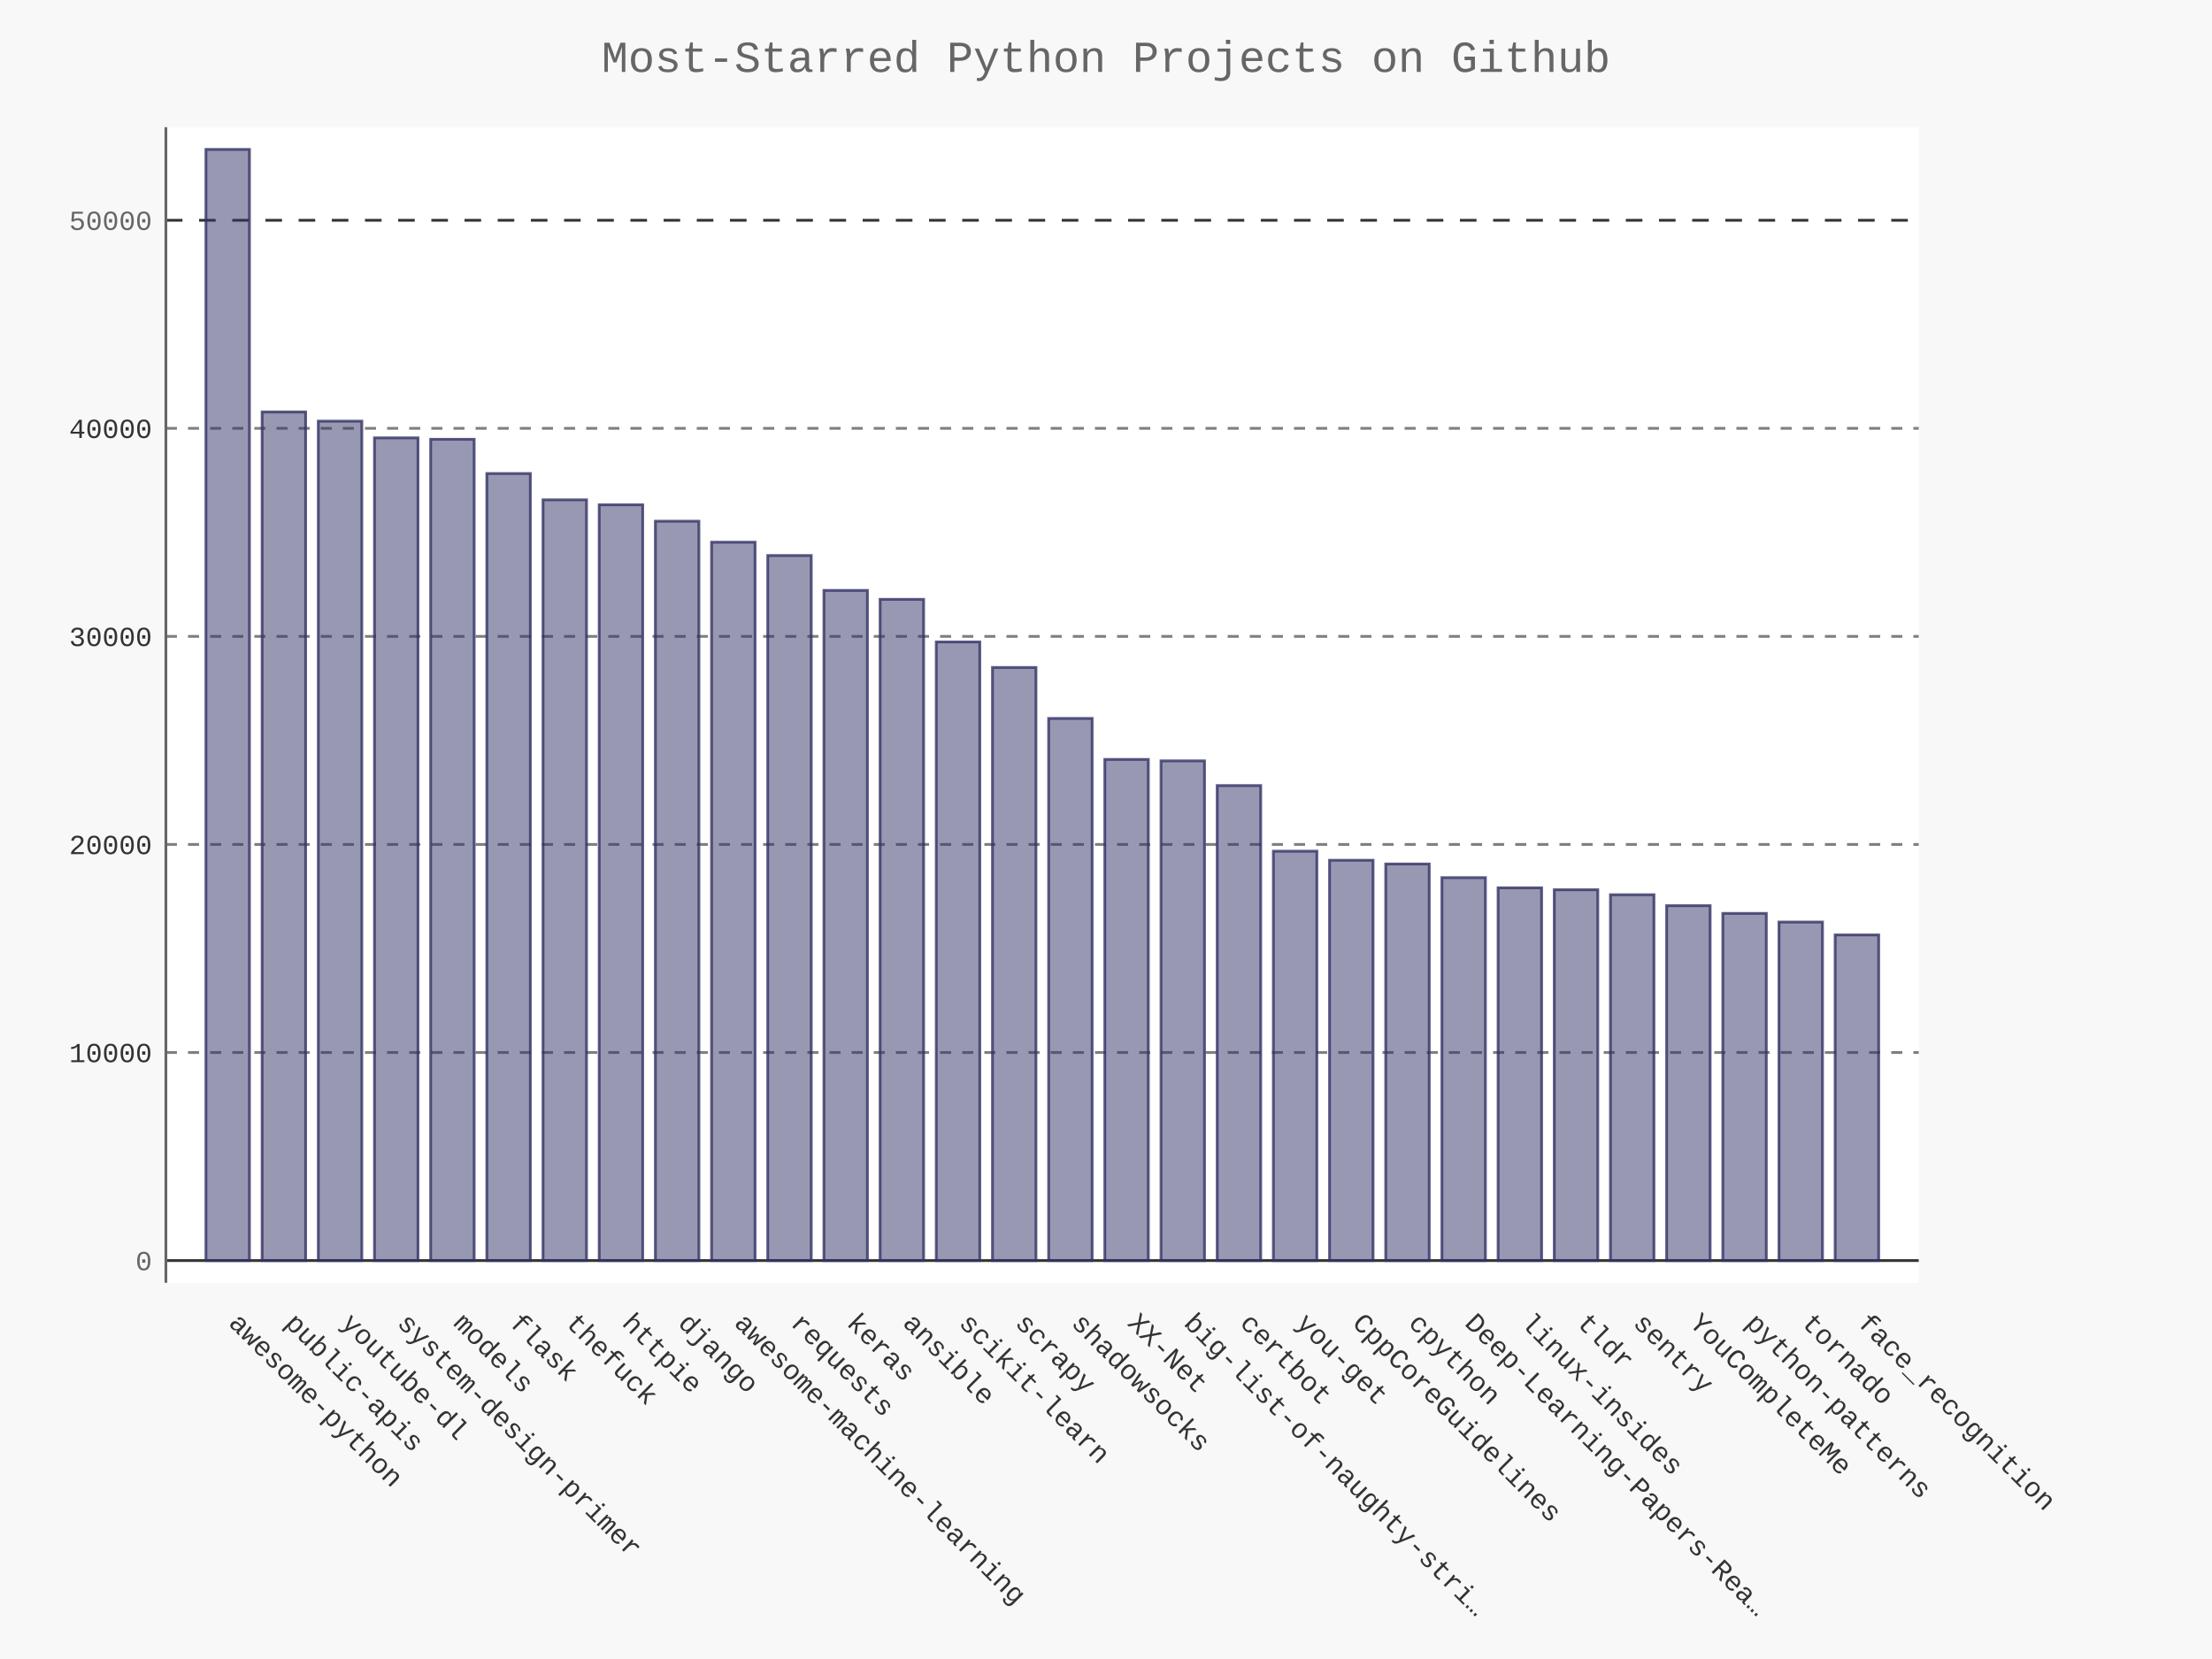
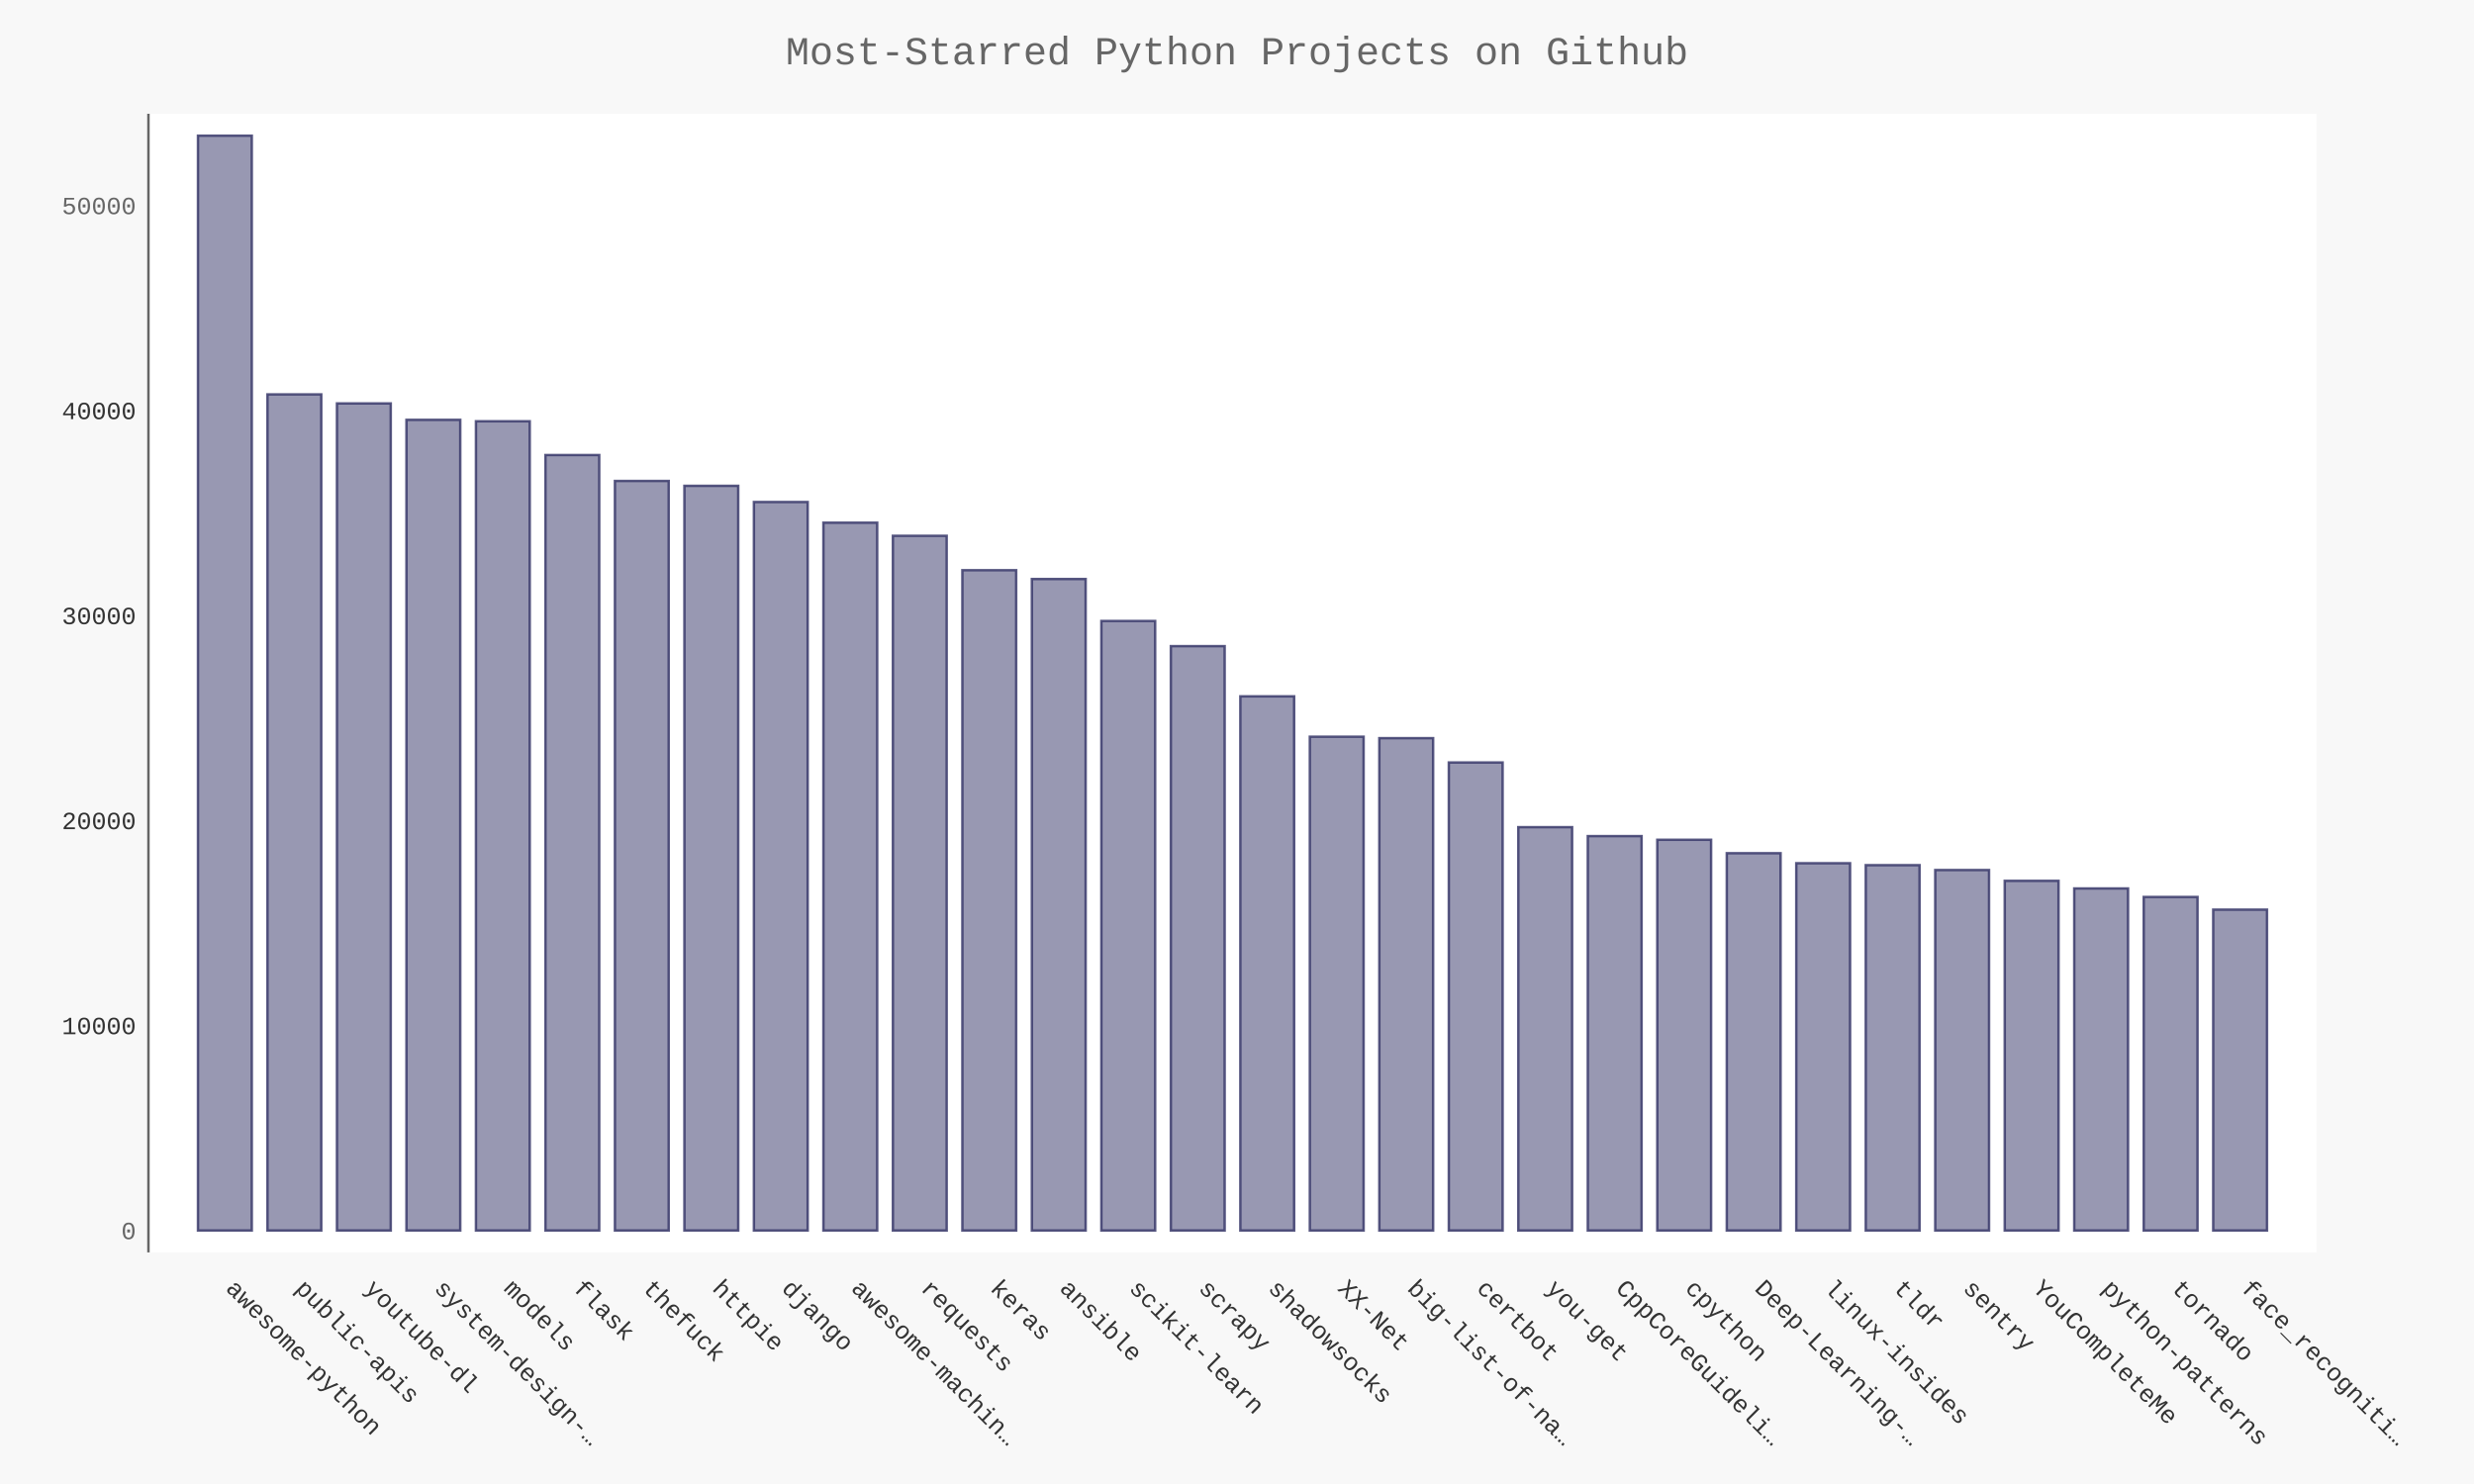
- <svg xmlns="http://www.w3.org/2000/svg" class="pygal-chart" id="chart-bcabcfb3-c71c-4b1a-8d0d-95b66c802527" viewBox="0 0 800 600">
+ <svg xmlns="http://www.w3.org/2000/svg" class="pygal-chart" id="chart-467bbdb7-f4a7-4108-a1c6-50a2f0598bb8" viewBox="0 0 1000 600">
  <defs>
-     <style type="text/css">#chart-bcabcfb3-c71c-4b1a-8d0d-95b66c802527{-webkit-user-select:none;-webkit-font-smoothing:antialiased;font-family:Consolas,"Liberation Mono",Menlo,Courier,monospace}#chart-bcabcfb3-c71c-4b1a-8d0d-95b66c802527 .title{font-family:Consolas,"Liberation Mono",Menlo,Courier,monospace;font-size:16px}#chart-bcabcfb3-c71c-4b1a-8d0d-95b66c802527 .legends .legend text{font-family:Consolas,"Liberation Mono",Menlo,Courier,monospace;font-size:14px}#chart-bcabcfb3-c71c-4b1a-8d0d-95b66c802527 .axis text{font-family:Consolas,"Liberation Mono",Menlo,Courier,monospace;font-size:10px}#chart-bcabcfb3-c71c-4b1a-8d0d-95b66c802527 .axis text.major{font-family:Consolas,"Liberation Mono",Menlo,Courier,monospace;font-size:10px}#chart-bcabcfb3-c71c-4b1a-8d0d-95b66c802527 .text-overlay text.value{font-family:Consolas,"Liberation Mono",Menlo,Courier,monospace;font-size:16px}#chart-bcabcfb3-c71c-4b1a-8d0d-95b66c802527 .text-overlay text.label{font-family:Consolas,"Liberation Mono",Menlo,Courier,monospace;font-size:10px}#chart-bcabcfb3-c71c-4b1a-8d0d-95b66c802527 .tooltip{font-family:Consolas,"Liberation Mono",Menlo,Courier,monospace;font-size:14px}#chart-bcabcfb3-c71c-4b1a-8d0d-95b66c802527 text.no_data{font-family:Consolas,"Liberation Mono",Menlo,Courier,monospace;font-size:64px}
- #chart-bcabcfb3-c71c-4b1a-8d0d-95b66c802527{background-color:#f8f8f8}#chart-bcabcfb3-c71c-4b1a-8d0d-95b66c802527 path,#chart-bcabcfb3-c71c-4b1a-8d0d-95b66c802527 line,#chart-bcabcfb3-c71c-4b1a-8d0d-95b66c802527 rect,#chart-bcabcfb3-c71c-4b1a-8d0d-95b66c802527 circle{-webkit-transition:250ms ease-in;-moz-transition:250ms ease-in;transition:250ms ease-in}#chart-bcabcfb3-c71c-4b1a-8d0d-95b66c802527 .graph &gt; .background{fill:#f8f8f8}#chart-bcabcfb3-c71c-4b1a-8d0d-95b66c802527 .plot &gt; .background{fill:#ffffff}#chart-bcabcfb3-c71c-4b1a-8d0d-95b66c802527 .graph{fill:#333}#chart-bcabcfb3-c71c-4b1a-8d0d-95b66c802527 text.no_data{fill:#666}#chart-bcabcfb3-c71c-4b1a-8d0d-95b66c802527 .title{fill:#666}#chart-bcabcfb3-c71c-4b1a-8d0d-95b66c802527 .legends .legend text{fill:#333}#chart-bcabcfb3-c71c-4b1a-8d0d-95b66c802527 .legends .legend:hover text{fill:#666}#chart-bcabcfb3-c71c-4b1a-8d0d-95b66c802527 .axis .line{stroke:#666}#chart-bcabcfb3-c71c-4b1a-8d0d-95b66c802527 .axis .guide.line{stroke:rgba(0,0,0,0.5)}#chart-bcabcfb3-c71c-4b1a-8d0d-95b66c802527 .axis .major.line{stroke:#333}#chart-bcabcfb3-c71c-4b1a-8d0d-95b66c802527 .axis text.major{fill:#666}#chart-bcabcfb3-c71c-4b1a-8d0d-95b66c802527 .axis.y .guides:hover .guide.line,#chart-bcabcfb3-c71c-4b1a-8d0d-95b66c802527 .line-graph .axis.x .guides:hover .guide.line,#chart-bcabcfb3-c71c-4b1a-8d0d-95b66c802527 .stackedline-graph .axis.x .guides:hover .guide.line,#chart-bcabcfb3-c71c-4b1a-8d0d-95b66c802527 .xy-graph .axis.x .guides:hover .guide.line{stroke:#666}#chart-bcabcfb3-c71c-4b1a-8d0d-95b66c802527 .axis .guides:hover text{fill:#666}#chart-bcabcfb3-c71c-4b1a-8d0d-95b66c802527 .reactive{fill-opacity:.5;stroke-opacity:.8}#chart-bcabcfb3-c71c-4b1a-8d0d-95b66c802527 .ci{stroke:#333}#chart-bcabcfb3-c71c-4b1a-8d0d-95b66c802527 .reactive.active,#chart-bcabcfb3-c71c-4b1a-8d0d-95b66c802527 .active .reactive{fill-opacity:.9;stroke-opacity:.9;stroke-width:4}#chart-bcabcfb3-c71c-4b1a-8d0d-95b66c802527 .ci .reactive.active{stroke-width:1.5}#chart-bcabcfb3-c71c-4b1a-8d0d-95b66c802527 .series text{fill:#666}#chart-bcabcfb3-c71c-4b1a-8d0d-95b66c802527 .tooltip rect{fill:#ffffff;stroke:#666;-webkit-transition:opacity 250ms ease-in;-moz-transition:opacity 250ms ease-in;transition:opacity 250ms ease-in}#chart-bcabcfb3-c71c-4b1a-8d0d-95b66c802527 .tooltip .label{fill:#333}#chart-bcabcfb3-c71c-4b1a-8d0d-95b66c802527 .tooltip .label{fill:#333}#chart-bcabcfb3-c71c-4b1a-8d0d-95b66c802527 .tooltip .legend{font-size:.8em;fill:rgba(0,0,0,0.5)}#chart-bcabcfb3-c71c-4b1a-8d0d-95b66c802527 .tooltip .x_label{font-size:.6em;fill:#666}#chart-bcabcfb3-c71c-4b1a-8d0d-95b66c802527 .tooltip .xlink{font-size:.5em;text-decoration:underline}#chart-bcabcfb3-c71c-4b1a-8d0d-95b66c802527 .tooltip .value{font-size:1.5em}#chart-bcabcfb3-c71c-4b1a-8d0d-95b66c802527 .bound{font-size:.5em}#chart-bcabcfb3-c71c-4b1a-8d0d-95b66c802527 .max-value{font-size:.75em;fill:rgba(0,0,0,0.5)}#chart-bcabcfb3-c71c-4b1a-8d0d-95b66c802527 .map-element{fill:#ffffff;stroke:rgba(0,0,0,0.5) !important}#chart-bcabcfb3-c71c-4b1a-8d0d-95b66c802527 .map-element .reactive{fill-opacity:inherit;stroke-opacity:inherit}#chart-bcabcfb3-c71c-4b1a-8d0d-95b66c802527 .color-0,#chart-bcabcfb3-c71c-4b1a-8d0d-95b66c802527 .color-0 a:visited{stroke:#333366;fill:#333366}#chart-bcabcfb3-c71c-4b1a-8d0d-95b66c802527 .text-overlay .color-0 text{fill:black}
- #chart-bcabcfb3-c71c-4b1a-8d0d-95b66c802527 text.no_data{text-anchor:middle}#chart-bcabcfb3-c71c-4b1a-8d0d-95b66c802527 .guide.line{fill:none}#chart-bcabcfb3-c71c-4b1a-8d0d-95b66c802527 .centered{text-anchor:middle}#chart-bcabcfb3-c71c-4b1a-8d0d-95b66c802527 .title{text-anchor:middle}#chart-bcabcfb3-c71c-4b1a-8d0d-95b66c802527 .legends .legend text{fill-opacity:1}#chart-bcabcfb3-c71c-4b1a-8d0d-95b66c802527 .axis.x text{text-anchor:middle}#chart-bcabcfb3-c71c-4b1a-8d0d-95b66c802527 .axis.x:not(.web) text[transform]{text-anchor:start}#chart-bcabcfb3-c71c-4b1a-8d0d-95b66c802527 .axis.x:not(.web) text[transform].backwards{text-anchor:end}#chart-bcabcfb3-c71c-4b1a-8d0d-95b66c802527 .axis.y text{text-anchor:end}#chart-bcabcfb3-c71c-4b1a-8d0d-95b66c802527 .axis.y text[transform].backwards{text-anchor:start}#chart-bcabcfb3-c71c-4b1a-8d0d-95b66c802527 .axis.y2 text{text-anchor:start}#chart-bcabcfb3-c71c-4b1a-8d0d-95b66c802527 .axis.y2 text[transform].backwards{text-anchor:end}#chart-bcabcfb3-c71c-4b1a-8d0d-95b66c802527 .axis .guide.line{stroke-dasharray:4,4}#chart-bcabcfb3-c71c-4b1a-8d0d-95b66c802527 .axis .major.guide.line{stroke-dasharray:6,6}#chart-bcabcfb3-c71c-4b1a-8d0d-95b66c802527 .horizontal .axis.y .guide.line,#chart-bcabcfb3-c71c-4b1a-8d0d-95b66c802527 .horizontal .axis.y2 .guide.line,#chart-bcabcfb3-c71c-4b1a-8d0d-95b66c802527 .vertical .axis.x .guide.line{opacity:0}#chart-bcabcfb3-c71c-4b1a-8d0d-95b66c802527 .horizontal .axis.always_show .guide.line,#chart-bcabcfb3-c71c-4b1a-8d0d-95b66c802527 .vertical .axis.always_show .guide.line{opacity:1 !important}#chart-bcabcfb3-c71c-4b1a-8d0d-95b66c802527 .axis.y .guides:hover .guide.line,#chart-bcabcfb3-c71c-4b1a-8d0d-95b66c802527 .axis.y2 .guides:hover .guide.line,#chart-bcabcfb3-c71c-4b1a-8d0d-95b66c802527 .axis.x .guides:hover .guide.line{opacity:1}#chart-bcabcfb3-c71c-4b1a-8d0d-95b66c802527 .axis .guides:hover text{opacity:1}#chart-bcabcfb3-c71c-4b1a-8d0d-95b66c802527 .nofill{fill:none}#chart-bcabcfb3-c71c-4b1a-8d0d-95b66c802527 .subtle-fill{fill-opacity:.2}#chart-bcabcfb3-c71c-4b1a-8d0d-95b66c802527 .dot{stroke-width:1px;fill-opacity:1}#chart-bcabcfb3-c71c-4b1a-8d0d-95b66c802527 .dot.active{stroke-width:5px}#chart-bcabcfb3-c71c-4b1a-8d0d-95b66c802527 .dot.negative{fill:transparent}#chart-bcabcfb3-c71c-4b1a-8d0d-95b66c802527 text,#chart-bcabcfb3-c71c-4b1a-8d0d-95b66c802527 tspan{stroke:none !important}#chart-bcabcfb3-c71c-4b1a-8d0d-95b66c802527 .series text.active{opacity:1}#chart-bcabcfb3-c71c-4b1a-8d0d-95b66c802527 .tooltip rect{fill-opacity:.95;stroke-width:.5}#chart-bcabcfb3-c71c-4b1a-8d0d-95b66c802527 .tooltip text{fill-opacity:1}#chart-bcabcfb3-c71c-4b1a-8d0d-95b66c802527 .showable{visibility:hidden}#chart-bcabcfb3-c71c-4b1a-8d0d-95b66c802527 .showable.shown{visibility:visible}#chart-bcabcfb3-c71c-4b1a-8d0d-95b66c802527 .gauge-background{fill:rgba(229,229,229,1);stroke:none}#chart-bcabcfb3-c71c-4b1a-8d0d-95b66c802527 .bg-lines{stroke:#f8f8f8;stroke-width:2px}</style>
+     <style type="text/css">#chart-467bbdb7-f4a7-4108-a1c6-50a2f0598bb8{-webkit-user-select:none;-webkit-font-smoothing:antialiased;font-family:Consolas,"Liberation Mono",Menlo,Courier,monospace}#chart-467bbdb7-f4a7-4108-a1c6-50a2f0598bb8 .title{font-family:Consolas,"Liberation Mono",Menlo,Courier,monospace;font-size:16px}#chart-467bbdb7-f4a7-4108-a1c6-50a2f0598bb8 .legends .legend text{font-family:Consolas,"Liberation Mono",Menlo,Courier,monospace;font-size:14px}#chart-467bbdb7-f4a7-4108-a1c6-50a2f0598bb8 .axis text{font-family:Consolas,"Liberation Mono",Menlo,Courier,monospace;font-size:10px}#chart-467bbdb7-f4a7-4108-a1c6-50a2f0598bb8 .axis text.major{font-family:Consolas,"Liberation Mono",Menlo,Courier,monospace;font-size:10px}#chart-467bbdb7-f4a7-4108-a1c6-50a2f0598bb8 .text-overlay text.value{font-family:Consolas,"Liberation Mono",Menlo,Courier,monospace;font-size:16px}#chart-467bbdb7-f4a7-4108-a1c6-50a2f0598bb8 .text-overlay text.label{font-family:Consolas,"Liberation Mono",Menlo,Courier,monospace;font-size:10px}#chart-467bbdb7-f4a7-4108-a1c6-50a2f0598bb8 .tooltip{font-family:Consolas,"Liberation Mono",Menlo,Courier,monospace;font-size:14px}#chart-467bbdb7-f4a7-4108-a1c6-50a2f0598bb8 text.no_data{font-family:Consolas,"Liberation Mono",Menlo,Courier,monospace;font-size:64px}
+ #chart-467bbdb7-f4a7-4108-a1c6-50a2f0598bb8{background-color:#f8f8f8}#chart-467bbdb7-f4a7-4108-a1c6-50a2f0598bb8 path,#chart-467bbdb7-f4a7-4108-a1c6-50a2f0598bb8 line,#chart-467bbdb7-f4a7-4108-a1c6-50a2f0598bb8 rect,#chart-467bbdb7-f4a7-4108-a1c6-50a2f0598bb8 circle{-webkit-transition:250ms ease-in;-moz-transition:250ms ease-in;transition:250ms ease-in}#chart-467bbdb7-f4a7-4108-a1c6-50a2f0598bb8 .graph &gt; .background{fill:#f8f8f8}#chart-467bbdb7-f4a7-4108-a1c6-50a2f0598bb8 .plot &gt; .background{fill:#ffffff}#chart-467bbdb7-f4a7-4108-a1c6-50a2f0598bb8 .graph{fill:#333}#chart-467bbdb7-f4a7-4108-a1c6-50a2f0598bb8 text.no_data{fill:#666}#chart-467bbdb7-f4a7-4108-a1c6-50a2f0598bb8 .title{fill:#666}#chart-467bbdb7-f4a7-4108-a1c6-50a2f0598bb8 .legends .legend text{fill:#333}#chart-467bbdb7-f4a7-4108-a1c6-50a2f0598bb8 .legends .legend:hover text{fill:#666}#chart-467bbdb7-f4a7-4108-a1c6-50a2f0598bb8 .axis .line{stroke:#666}#chart-467bbdb7-f4a7-4108-a1c6-50a2f0598bb8 .axis .guide.line{stroke:rgba(0,0,0,0.5)}#chart-467bbdb7-f4a7-4108-a1c6-50a2f0598bb8 .axis .major.line{stroke:#333}#chart-467bbdb7-f4a7-4108-a1c6-50a2f0598bb8 .axis text.major{fill:#666}#chart-467bbdb7-f4a7-4108-a1c6-50a2f0598bb8 .axis.y .guides:hover .guide.line,#chart-467bbdb7-f4a7-4108-a1c6-50a2f0598bb8 .line-graph .axis.x .guides:hover .guide.line,#chart-467bbdb7-f4a7-4108-a1c6-50a2f0598bb8 .stackedline-graph .axis.x .guides:hover .guide.line,#chart-467bbdb7-f4a7-4108-a1c6-50a2f0598bb8 .xy-graph .axis.x .guides:hover .guide.line{stroke:#666}#chart-467bbdb7-f4a7-4108-a1c6-50a2f0598bb8 .axis .guides:hover text{fill:#666}#chart-467bbdb7-f4a7-4108-a1c6-50a2f0598bb8 .reactive{fill-opacity:.5;stroke-opacity:.8}#chart-467bbdb7-f4a7-4108-a1c6-50a2f0598bb8 .ci{stroke:#333}#chart-467bbdb7-f4a7-4108-a1c6-50a2f0598bb8 .reactive.active,#chart-467bbdb7-f4a7-4108-a1c6-50a2f0598bb8 .active .reactive{fill-opacity:.9;stroke-opacity:.9;stroke-width:4}#chart-467bbdb7-f4a7-4108-a1c6-50a2f0598bb8 .ci .reactive.active{stroke-width:1.5}#chart-467bbdb7-f4a7-4108-a1c6-50a2f0598bb8 .series text{fill:#666}#chart-467bbdb7-f4a7-4108-a1c6-50a2f0598bb8 .tooltip rect{fill:#ffffff;stroke:#666;-webkit-transition:opacity 250ms ease-in;-moz-transition:opacity 250ms ease-in;transition:opacity 250ms ease-in}#chart-467bbdb7-f4a7-4108-a1c6-50a2f0598bb8 .tooltip .label{fill:#333}#chart-467bbdb7-f4a7-4108-a1c6-50a2f0598bb8 .tooltip .label{fill:#333}#chart-467bbdb7-f4a7-4108-a1c6-50a2f0598bb8 .tooltip .legend{font-size:.8em;fill:rgba(0,0,0,0.5)}#chart-467bbdb7-f4a7-4108-a1c6-50a2f0598bb8 .tooltip .x_label{font-size:.6em;fill:#666}#chart-467bbdb7-f4a7-4108-a1c6-50a2f0598bb8 .tooltip .xlink{font-size:.5em;text-decoration:underline}#chart-467bbdb7-f4a7-4108-a1c6-50a2f0598bb8 .tooltip .value{font-size:1.5em}#chart-467bbdb7-f4a7-4108-a1c6-50a2f0598bb8 .bound{font-size:.5em}#chart-467bbdb7-f4a7-4108-a1c6-50a2f0598bb8 .max-value{font-size:.75em;fill:rgba(0,0,0,0.5)}#chart-467bbdb7-f4a7-4108-a1c6-50a2f0598bb8 .map-element{fill:#ffffff;stroke:rgba(0,0,0,0.5) !important}#chart-467bbdb7-f4a7-4108-a1c6-50a2f0598bb8 .map-element .reactive{fill-opacity:inherit;stroke-opacity:inherit}#chart-467bbdb7-f4a7-4108-a1c6-50a2f0598bb8 .color-0,#chart-467bbdb7-f4a7-4108-a1c6-50a2f0598bb8 .color-0 a:visited{stroke:#333366;fill:#333366}#chart-467bbdb7-f4a7-4108-a1c6-50a2f0598bb8 .text-overlay .color-0 text{fill:black}
+ #chart-467bbdb7-f4a7-4108-a1c6-50a2f0598bb8 text.no_data{text-anchor:middle}#chart-467bbdb7-f4a7-4108-a1c6-50a2f0598bb8 .guide.line{fill:none}#chart-467bbdb7-f4a7-4108-a1c6-50a2f0598bb8 .centered{text-anchor:middle}#chart-467bbdb7-f4a7-4108-a1c6-50a2f0598bb8 .title{text-anchor:middle}#chart-467bbdb7-f4a7-4108-a1c6-50a2f0598bb8 .legends .legend text{fill-opacity:1}#chart-467bbdb7-f4a7-4108-a1c6-50a2f0598bb8 .axis.x text{text-anchor:middle}#chart-467bbdb7-f4a7-4108-a1c6-50a2f0598bb8 .axis.x:not(.web) text[transform]{text-anchor:start}#chart-467bbdb7-f4a7-4108-a1c6-50a2f0598bb8 .axis.x:not(.web) text[transform].backwards{text-anchor:end}#chart-467bbdb7-f4a7-4108-a1c6-50a2f0598bb8 .axis.y text{text-anchor:end}#chart-467bbdb7-f4a7-4108-a1c6-50a2f0598bb8 .axis.y text[transform].backwards{text-anchor:start}#chart-467bbdb7-f4a7-4108-a1c6-50a2f0598bb8 .axis.y2 text{text-anchor:start}#chart-467bbdb7-f4a7-4108-a1c6-50a2f0598bb8 .axis.y2 text[transform].backwards{text-anchor:end}#chart-467bbdb7-f4a7-4108-a1c6-50a2f0598bb8 .axis .guide.line{stroke-dasharray:4,4}#chart-467bbdb7-f4a7-4108-a1c6-50a2f0598bb8 .axis .major.guide.line{stroke-dasharray:6,6}#chart-467bbdb7-f4a7-4108-a1c6-50a2f0598bb8 .horizontal .axis.y .guide.line,#chart-467bbdb7-f4a7-4108-a1c6-50a2f0598bb8 .horizontal .axis.y2 .guide.line,#chart-467bbdb7-f4a7-4108-a1c6-50a2f0598bb8 .vertical .axis.x .guide.line{opacity:0}#chart-467bbdb7-f4a7-4108-a1c6-50a2f0598bb8 .horizontal .axis.always_show .guide.line,#chart-467bbdb7-f4a7-4108-a1c6-50a2f0598bb8 .vertical .axis.always_show .guide.line{opacity:1 !important}#chart-467bbdb7-f4a7-4108-a1c6-50a2f0598bb8 .axis.y .guides:hover .guide.line,#chart-467bbdb7-f4a7-4108-a1c6-50a2f0598bb8 .axis.y2 .guides:hover .guide.line,#chart-467bbdb7-f4a7-4108-a1c6-50a2f0598bb8 .axis.x .guides:hover .guide.line{opacity:1}#chart-467bbdb7-f4a7-4108-a1c6-50a2f0598bb8 .axis .guides:hover text{opacity:1}#chart-467bbdb7-f4a7-4108-a1c6-50a2f0598bb8 .nofill{fill:none}#chart-467bbdb7-f4a7-4108-a1c6-50a2f0598bb8 .subtle-fill{fill-opacity:.2}#chart-467bbdb7-f4a7-4108-a1c6-50a2f0598bb8 .dot{stroke-width:1px;fill-opacity:1}#chart-467bbdb7-f4a7-4108-a1c6-50a2f0598bb8 .dot.active{stroke-width:5px}#chart-467bbdb7-f4a7-4108-a1c6-50a2f0598bb8 .dot.negative{fill:transparent}#chart-467bbdb7-f4a7-4108-a1c6-50a2f0598bb8 text,#chart-467bbdb7-f4a7-4108-a1c6-50a2f0598bb8 tspan{stroke:none !important}#chart-467bbdb7-f4a7-4108-a1c6-50a2f0598bb8 .series text.active{opacity:1}#chart-467bbdb7-f4a7-4108-a1c6-50a2f0598bb8 .tooltip rect{fill-opacity:.95;stroke-width:.5}#chart-467bbdb7-f4a7-4108-a1c6-50a2f0598bb8 .tooltip text{fill-opacity:1}#chart-467bbdb7-f4a7-4108-a1c6-50a2f0598bb8 .showable{visibility:hidden}#chart-467bbdb7-f4a7-4108-a1c6-50a2f0598bb8 .showable.shown{visibility:visible}#chart-467bbdb7-f4a7-4108-a1c6-50a2f0598bb8 .gauge-background{fill:rgba(229,229,229,1);stroke:none}#chart-467bbdb7-f4a7-4108-a1c6-50a2f0598bb8 .bg-lines{stroke:#f8f8f8;stroke-width:2px}</style>
  </defs>
  <g class="graph bar-graph vertical">
-     <rect class="background" height="600" width="800" x="0" y="0" />
+     <rect class="background" height="600" width="1000" x="0" y="0" />
    <g class="plot" transform="translate(60, 46)">
-       <rect class="background" height="417.934" width="633.934" x="0" y="0" />
-       <g class="axis y always_show">
-         <g class="guides">
-           <path class="axis major line" d="M0 409.897 h633.934" />
-           <text class="major" x="-5" y="413.397">0</text>
-         </g>
-         <g class="guides">
-           <path class="guide line" d="M0 334.651 h633.934" />
-           <text class="" x="-5" y="338.151">10000</text>
-         </g>
-         <g class="guides">
-           <path class="guide line" d="M0 259.404 h633.934" />
-           <text class="" x="-5" y="262.904">20000</text>
-         </g>
-         <g class="guides">
-           <path class="guide line" d="M0 184.158 h633.934" />
-           <text class="" x="-5" y="187.658">30000</text>
-         </g>
-         <g class="guides">
-           <path class="guide line" d="M0 108.912 h633.934" />
-           <text class="" x="-5" y="112.412">40000</text>
-         </g>
-         <g class="guides">
-           <path class="major guide line" d="M0 33.666 h633.934" />
-           <text class="major" x="-5" y="37.166">50000</text>
+       <rect class="background" height="460.36" width="876.36" x="0" y="0" />
+       <g class="axis y">
+         <g class="guides">
+           <text class="major" x="-5" y="455.007">0</text>
+         </g>
+         <g class="guides">
+           <text class="" x="-5" y="372.123">10000</text>
+         </g>
+         <g class="guides">
+           <text class="" x="-5" y="289.238">20000</text>
+         </g>
+         <g class="guides">
+           <text class="" x="-5" y="206.353">30000</text>
+         </g>
+         <g class="guides">
+           <text class="" x="-5" y="123.468">40000</text>
+         </g>
+         <g class="guides">
+           <text class="major" x="-5" y="40.584">50000</text>
        </g>
      </g>
      <g class="axis x">
-         <path class="line" d="M0 0 v417.934" />
-         <g class="guides">
-           <path class="guide line" d="M22.35 0 v417.934" />
-           <text class="" transform="rotate(45 22.35024 432.934)" x="22.35" y="432.934">awesome-python</text>
-         </g>
-         <g class="guides">
-           <path class="guide line" d="M42.669 0 v417.934" />
-           <text class="" transform="rotate(45 42.66863 432.934)" x="42.669" y="432.934">public-apis</text>
-         </g>
-         <g class="guides">
-           <path class="guide line" d="M62.987 0 v417.934" />
-           <text class="" transform="rotate(45 62.98703 432.934)" x="62.987" y="432.934">youtube-dl</text>
-         </g>
-         <g class="guides">
-           <path class="guide line" d="M83.305 0 v417.934" />
-           <text class="" transform="rotate(45 83.30543 432.934)" x="83.305" y="432.934">system-design-primer</text>
-         </g>
-         <g class="guides">
-           <path class="guide line" d="M103.624 0 v417.934" />
-           <text class="" transform="rotate(45 103.6238 432.934)" x="103.624" y="432.934">models</text>
-         </g>
-         <g class="guides">
-           <path class="guide line" d="M123.942 0 v417.934" />
-           <text class="" transform="rotate(45 123.9422 432.934)" x="123.942" y="432.934">flask</text>
-         </g>
-         <g class="guides">
-           <path class="guide line" d="M144.261 0 v417.934" />
-           <text class="" transform="rotate(45 144.2606 432.934)" x="144.261" y="432.934">thefuck</text>
-         </g>
-         <g class="guides">
-           <path class="guide line" d="M164.579 0 v417.934" />
-           <text class="" transform="rotate(45 164.579 432.934)" x="164.579" y="432.934">httpie</text>
-         </g>
-         <g class="guides">
-           <path class="guide line" d="M184.897 0 v417.934" />
-           <text class="" transform="rotate(45 184.8974 432.934)" x="184.897" y="432.934">django</text>
-         </g>
-         <g class="guides">
-           <path class="guide line" d="M205.216 0 v417.934" />
-           <text class="" transform="rotate(45 205.2158 432.934)" x="205.216" y="432.934">awesome-machine-learning</text>
-         </g>
-         <g class="guides">
-           <path class="guide line" d="M225.534 0 v417.934" />
-           <text class="" transform="rotate(45 225.5342 432.934)" x="225.534" y="432.934">requests</text>
-         </g>
-         <g class="guides">
-           <path class="guide line" d="M245.853 0 v417.934" />
-           <text class="" transform="rotate(45 245.8526 432.934)" x="245.853" y="432.934">keras</text>
-         </g>
-         <g class="guides">
-           <path class="guide line" d="M266.171 0 v417.934" />
-           <text class="" transform="rotate(45 266.171 432.934)" x="266.171" y="432.934">ansible</text>
-         </g>
-         <g class="guides">
-           <path class="guide line" d="M286.489 0 v417.934" />
-           <text class="" transform="rotate(45 286.4894 432.934)" x="286.489" y="432.934">scikit-learn</text>
-         </g>
-         <g class="guides">
-           <path class="guide line" d="M306.808 0 v417.934" />
-           <text class="" transform="rotate(45 306.8078 432.934)" x="306.808" y="432.934">scrapy</text>
-         </g>
-         <g class="guides">
-           <path class="guide line" d="M327.126 0 v417.934" />
-           <text class="" transform="rotate(45 327.1262 432.934)" x="327.126" y="432.934">shadowsocks</text>
-         </g>
-         <g class="guides">
-           <path class="guide line" d="M347.445 0 v417.934" />
-           <text class="" transform="rotate(45 347.4446 432.934)" x="347.445" y="432.934">XX-Net</text>
-         </g>
-         <g class="guides">
-           <path class="guide line" d="M367.763 0 v417.934" />
-           <text class="" transform="rotate(45 367.763 432.934)" x="367.763" y="432.934">big-list-of-naughty-stri…</text>
-         </g>
-         <g class="guides">
-           <path class="guide line" d="M388.081 0 v417.934" />
-           <text class="" transform="rotate(45 388.0814 432.934)" x="388.081" y="432.934">certbot</text>
-         </g>
-         <g class="guides">
-           <path class="guide line" d="M408.4 0 v417.934" />
-           <text class="" transform="rotate(45 408.3998 432.934)" x="408.4" y="432.934">you-get</text>
-         </g>
-         <g class="guides">
-           <path class="guide line" d="M428.718 0 v417.934" />
-           <text class="" transform="rotate(45 428.7182 432.934)" x="428.718" y="432.934">CppCoreGuidelines</text>
-         </g>
-         <g class="guides">
-           <path class="guide line" d="M449.037 0 v417.934" />
-           <text class="" transform="rotate(45 449.0366 432.934)" x="449.037" y="432.934">cpython</text>
-         </g>
-         <g class="guides">
-           <path class="guide line" d="M469.355 0 v417.934" />
-           <text class="" transform="rotate(45 469.355 432.934)" x="469.355" y="432.934">Deep-Learning-Papers-Rea…</text>
-         </g>
-         <g class="guides">
-           <path class="guide line" d="M489.673 0 v417.934" />
-           <text class="" transform="rotate(45 489.6734 432.934)" x="489.673" y="432.934">linux-insides</text>
-         </g>
-         <g class="guides">
-           <path class="guide line" d="M509.992 0 v417.934" />
-           <text class="" transform="rotate(45 509.9918 432.934)" x="509.992" y="432.934">tldr</text>
-         </g>
-         <g class="guides">
-           <path class="guide line" d="M530.31 0 v417.934" />
-           <text class="" transform="rotate(45 530.3102 432.934)" x="530.31" y="432.934">sentry</text>
-         </g>
-         <g class="guides">
-           <path class="guide line" d="M550.629 0 v417.934" />
-           <text class="" transform="rotate(45 550.6286 432.934)" x="550.629" y="432.934">YouCompleteMe</text>
-         </g>
-         <g class="guides">
-           <path class="guide line" d="M570.947 0 v417.934" />
-           <text class="" transform="rotate(45 570.947 432.934)" x="570.947" y="432.934">python-patterns</text>
-         </g>
-         <g class="guides">
-           <path class="guide line" d="M591.265 0 v417.934" />
-           <text class="" transform="rotate(45 591.2653 432.934)" x="591.265" y="432.934">tornado</text>
-         </g>
-         <g class="guides">
-           <path class="guide line" d="M611.584 0 v417.934" />
-           <text class="" transform="rotate(45 611.5837 432.934)" x="611.584" y="432.934">face_recognition</text>
+         <path class="line" d="M0 0 v460.36" />
+         <g class="guides">
+           <path class="guide line" d="M30.897 0 v460.36" />
+           <text class="" transform="rotate(45 30.89732 475.3604)" x="30.897" y="475.36">awesome-python</text>
+         </g>
+         <g class="guides">
+           <path class="guide line" d="M58.986 0 v460.36" />
+           <text class="" transform="rotate(45 58.9858 475.3604)" x="58.986" y="475.36">public-apis</text>
+         </g>
+         <g class="guides">
+           <path class="guide line" d="M87.074 0 v460.36" />
+           <text class="" transform="rotate(45 87.07427 475.3604)" x="87.074" y="475.36">youtube-dl</text>
+         </g>
+         <g class="guides">
+           <path class="guide line" d="M115.163 0 v460.36" />
+           <text class="" transform="rotate(45 115.1627 475.3604)" x="115.163" y="475.36">system-design-…</text>
+         </g>
+         <g class="guides">
+           <path class="guide line" d="M143.251 0 v460.36" />
+           <text class="" transform="rotate(45 143.2512 475.3604)" x="143.251" y="475.36">models</text>
+         </g>
+         <g class="guides">
+           <path class="guide line" d="M171.34 0 v460.36" />
+           <text class="" transform="rotate(45 171.3397 475.3604)" x="171.34" y="475.36">flask</text>
+         </g>
+         <g class="guides">
+           <path class="guide line" d="M199.428 0 v460.36" />
+           <text class="" transform="rotate(45 199.4282 475.3604)" x="199.428" y="475.36">thefuck</text>
+         </g>
+         <g class="guides">
+           <path class="guide line" d="M227.517 0 v460.36" />
+           <text class="" transform="rotate(45 227.5166 475.3604)" x="227.517" y="475.36">httpie</text>
+         </g>
+         <g class="guides">
+           <path class="guide line" d="M255.605 0 v460.36" />
+           <text class="" transform="rotate(45 255.6051 475.3604)" x="255.605" y="475.36">django</text>
+         </g>
+         <g class="guides">
+           <path class="guide line" d="M283.694 0 v460.36" />
+           <text class="" transform="rotate(45 283.6936 475.3604)" x="283.694" y="475.36">awesome-machin…</text>
+         </g>
+         <g class="guides">
+           <path class="guide line" d="M311.782 0 v460.36" />
+           <text class="" transform="rotate(45 311.7821 475.3604)" x="311.782" y="475.36">requests</text>
+         </g>
+         <g class="guides">
+           <path class="guide line" d="M339.871 0 v460.36" />
+           <text class="" transform="rotate(45 339.8705 475.3604)" x="339.871" y="475.36">keras</text>
+         </g>
+         <g class="guides">
+           <path class="guide line" d="M367.959 0 v460.36" />
+           <text class="" transform="rotate(45 367.959 475.3604)" x="367.959" y="475.36">ansible</text>
+         </g>
+         <g class="guides">
+           <path class="guide line" d="M396.047 0 v460.36" />
+           <text class="" transform="rotate(45 396.0475 475.3604)" x="396.047" y="475.36">scikit-learn</text>
+         </g>
+         <g class="guides">
+           <path class="guide line" d="M424.136 0 v460.36" />
+           <text class="" transform="rotate(45 424.136 475.3604)" x="424.136" y="475.36">scrapy</text>
+         </g>
+         <g class="guides">
+           <path class="guide line" d="M452.224 0 v460.36" />
+           <text class="" transform="rotate(45 452.2244 475.3604)" x="452.224" y="475.36">shadowsocks</text>
+         </g>
+         <g class="guides">
+           <path class="guide line" d="M480.313 0 v460.36" />
+           <text class="" transform="rotate(45 480.3129 475.3604)" x="480.313" y="475.36">XX-Net</text>
+         </g>
+         <g class="guides">
+           <path class="guide line" d="M508.401 0 v460.36" />
+           <text class="" transform="rotate(45 508.4014 475.3604)" x="508.401" y="475.36">big-list-of-na…</text>
+         </g>
+         <g class="guides">
+           <path class="guide line" d="M536.49 0 v460.36" />
+           <text class="" transform="rotate(45 536.4899 475.3604)" x="536.49" y="475.36">certbot</text>
+         </g>
+         <g class="guides">
+           <path class="guide line" d="M564.578 0 v460.36" />
+           <text class="" transform="rotate(45 564.5783 475.3604)" x="564.578" y="475.36">you-get</text>
+         </g>
+         <g class="guides">
+           <path class="guide line" d="M592.667 0 v460.36" />
+           <text class="" transform="rotate(45 592.6668 475.3604)" x="592.667" y="475.36">CppCoreGuideli…</text>
+         </g>
+         <g class="guides">
+           <path class="guide line" d="M620.755 0 v460.36" />
+           <text class="" transform="rotate(45 620.7553 475.3604)" x="620.755" y="475.36">cpython</text>
+         </g>
+         <g class="guides">
+           <path class="guide line" d="M648.844 0 v460.36" />
+           <text class="" transform="rotate(45 648.8438 475.3604)" x="648.844" y="475.36">Deep-Learning-…</text>
+         </g>
+         <g class="guides">
+           <path class="guide line" d="M676.932 0 v460.36" />
+           <text class="" transform="rotate(45 676.9322 475.3604)" x="676.932" y="475.36">linux-insides</text>
+         </g>
+         <g class="guides">
+           <path class="guide line" d="M705.021 0 v460.36" />
+           <text class="" transform="rotate(45 705.0207 475.3604)" x="705.021" y="475.36">tldr</text>
+         </g>
+         <g class="guides">
+           <path class="guide line" d="M733.109 0 v460.36" />
+           <text class="" transform="rotate(45 733.1092 475.3604)" x="733.109" y="475.36">sentry</text>
+         </g>
+         <g class="guides">
+           <path class="guide line" d="M761.198 0 v460.36" />
+           <text class="" transform="rotate(45 761.1976 475.3604)" x="761.198" y="475.36">YouCompleteMe</text>
+         </g>
+         <g class="guides">
+           <path class="guide line" d="M789.286 0 v460.36" />
+           <text class="" transform="rotate(45 789.2861 475.3604)" x="789.286" y="475.36">python-patterns</text>
+         </g>
+         <g class="guides">
+           <path class="guide line" d="M817.375 0 v460.36" />
+           <text class="" transform="rotate(45 817.3746 475.3604)" x="817.375" y="475.36">tornado</text>
+         </g>
+         <g class="guides">
+           <path class="guide line" d="M845.463 0 v460.36" />
+           <text class="" transform="rotate(45 845.4631 475.3604)" x="845.463" y="475.36">face_recogniti…</text>
        </g>
      </g>
      <g class="series serie-0 color-0">
        <g class="bars">
          <g class="bar">
-             <rect class="rect reactive tooltip-trigger" height="401.86" rx="0" ry="0" width="15.735" x="14.483" y="8.037" />
-           </g>
-           <g class="bar">
-             <rect class="rect reactive tooltip-trigger" height="306.899" rx="0" ry="0" width="15.735" x="34.801" y="102.998" />
-           </g>
-           <g class="bar">
-             <rect class="rect reactive tooltip-trigger" height="303.581" rx="0" ry="0" width="15.735" x="55.12" y="106.316" />
-           </g>
-           <g class="bar">
-             <rect class="rect reactive tooltip-trigger" height="297.546" rx="0" ry="0" width="15.735" x="75.438" y="112.351" />
-           </g>
-           <g class="bar">
-             <rect class="rect reactive tooltip-trigger" height="297.027" rx="0" ry="0" width="15.735" x="95.757" y="112.87" />
-           </g>
-           <g class="bar">
-             <rect class="rect reactive tooltip-trigger" height="284.641" rx="0" ry="0" width="15.735" x="116.075" y="125.256" />
-           </g>
-           <g class="bar">
-             <rect class="rect reactive tooltip-trigger" height="275.13" rx="0" ry="0" width="15.735" x="136.393" y="134.767" />
-           </g>
-           <g class="bar">
-             <rect class="rect reactive tooltip-trigger" height="273.339" rx="0" ry="0" width="15.735" x="156.712" y="136.558" />
-           </g>
-           <g class="bar">
-             <rect class="rect reactive tooltip-trigger" height="267.395" rx="0" ry="0" width="15.735" x="177.03" y="142.502" />
-           </g>
-           <g class="bar">
-             <rect class="rect reactive tooltip-trigger" height="259.802" rx="0" ry="0" width="15.735" x="197.349" y="150.094" />
-           </g>
-           <g class="bar">
-             <rect class="rect reactive tooltip-trigger" height="254.987" rx="0" ry="0" width="15.735" x="217.667" y="154.91" />
-           </g>
-           <g class="bar">
-             <rect class="rect reactive tooltip-trigger" height="242.368" rx="0" ry="0" width="15.735" x="237.985" y="167.529" />
-           </g>
-           <g class="bar">
-             <rect class="rect reactive tooltip-trigger" height="239.132" rx="0" ry="0" width="15.735" x="258.304" y="170.765" />
-           </g>
-           <g class="bar">
-             <rect class="rect reactive tooltip-trigger" height="223.729" rx="0" ry="0" width="15.735" x="278.622" y="186.167" />
-           </g>
-           <g class="bar">
-             <rect class="rect reactive tooltip-trigger" height="214.497" rx="0" ry="0" width="15.735" x="298.941" y="195.4" />
-           </g>
-           <g class="bar">
-             <rect class="rect reactive tooltip-trigger" height="196.069" rx="0" ry="0" width="15.735" x="319.259" y="213.828" />
-           </g>
-           <g class="bar">
-             <rect class="rect reactive tooltip-trigger" height="181.245" rx="0" ry="0" width="15.735" x="339.577" y="228.651" />
-           </g>
-           <g class="bar">
-             <rect class="rect reactive tooltip-trigger" height="180.726" rx="0" ry="0" width="15.735" x="359.896" y="229.171" />
-           </g>
-           <g class="bar">
-             <rect class="rect reactive tooltip-trigger" height="171.787" rx="0" ry="0" width="15.735" x="380.214" y="238.11" />
-           </g>
-           <g class="bar">
-             <rect class="rect reactive tooltip-trigger" height="148.054" rx="0" ry="0" width="15.735" x="400.532" y="261.842" />
-           </g>
-           <g class="bar">
-             <rect class="rect reactive tooltip-trigger" height="144.774" rx="0" ry="0" width="15.735" x="420.851" y="265.123" />
-           </g>
-           <g class="bar">
-             <rect class="rect reactive tooltip-trigger" height="143.427" rx="0" ry="0" width="15.735" x="441.169" y="266.47" />
-           </g>
-           <g class="bar">
-             <rect class="rect reactive tooltip-trigger" height="138.491" rx="0" ry="0" width="15.735" x="461.488" y="271.406" />
-           </g>
-           <g class="bar">
-             <rect class="rect reactive tooltip-trigger" height="134.811" rx="0" ry="0" width="15.735" x="481.806" y="275.086" />
-           </g>
-           <g class="bar">
-             <rect class="rect reactive tooltip-trigger" height="134.104" rx="0" ry="0" width="15.735" x="502.124" y="275.793" />
-           </g>
-           <g class="bar">
-             <rect class="rect reactive tooltip-trigger" height="132.305" rx="0" ry="0" width="15.735" x="522.443" y="277.591" />
-           </g>
-           <g class="bar">
-             <rect class="rect reactive tooltip-trigger" height="128.347" rx="0" ry="0" width="15.735" x="542.761" y="281.549" />
-           </g>
-           <g class="bar">
-             <rect class="rect reactive tooltip-trigger" height="125.556" rx="0" ry="0" width="15.735" x="563.08" y="284.341" />
-           </g>
-           <g class="bar">
-             <rect class="rect reactive tooltip-trigger" height="122.425" rx="0" ry="0" width="15.735" x="583.398" y="287.471" />
-           </g>
-           <g class="bar">
-             <rect class="rect reactive tooltip-trigger" height="117.768" rx="0" ry="0" width="15.735" x="603.716" y="292.129" />
+             <rect class="rect reactive tooltip-trigger" height="442.654" rx="0" ry="0" width="21.752" x="20.021" y="8.853" />
+           </g>
+           <g class="bar">
+             <rect class="rect reactive tooltip-trigger" height="338.054" rx="0" ry="0" width="21.752" x="48.11" y="113.454" />
+           </g>
+           <g class="bar">
+             <rect class="rect reactive tooltip-trigger" height="334.398" rx="0" ry="0" width="21.752" x="76.198" y="117.109" />
+           </g>
+           <g class="bar">
+             <rect class="rect reactive tooltip-trigger" height="327.759" rx="0" ry="0" width="21.752" x="104.287" y="123.748" />
+           </g>
+           <g class="bar">
+             <rect class="rect reactive tooltip-trigger" height="327.187" rx="0" ry="0" width="21.752" x="132.375" y="124.32" />
+           </g>
+           <g class="bar">
+             <rect class="rect reactive tooltip-trigger" height="313.536" rx="0" ry="0" width="21.752" x="160.464" y="137.971" />
+           </g>
+           <g class="bar">
+             <rect class="rect reactive tooltip-trigger" height="303.06" rx="0" ry="0" width="21.752" x="188.552" y="148.448" />
+           </g>
+           <g class="bar">
+             <rect class="rect reactive tooltip-trigger" height="301.087" rx="0" ry="0" width="21.752" x="216.641" y="150.42" />
+           </g>
+           <g class="bar">
+             <rect class="rect reactive tooltip-trigger" height="294.539" rx="0" ry="0" width="21.752" x="244.729" y="156.968" />
+           </g>
+           <g class="bar">
+             <rect class="rect reactive tooltip-trigger" height="286.176" rx="0" ry="0" width="21.752" x="272.818" y="165.331" />
+           </g>
+           <g class="bar">
+             <rect class="rect reactive tooltip-trigger" height="280.88" rx="0" ry="0" width="21.752" x="300.906" y="170.628" />
+           </g>
+           <g class="bar">
+             <rect class="rect reactive tooltip-trigger" height="266.972" rx="0" ry="0" width="21.752" x="328.995" y="184.536" />
+           </g>
+           <g class="bar">
+             <rect class="rect reactive tooltip-trigger" height="263.408" rx="0" ry="0" width="21.752" x="357.083" y="188.1" />
+           </g>
+           <g class="bar">
+             <rect class="rect reactive tooltip-trigger" height="246.441" rx="0" ry="0" width="21.752" x="385.172" y="205.066" />
+           </g>
+           <g class="bar">
+             <rect class="rect reactive tooltip-trigger" height="236.271" rx="0" ry="0" width="21.752" x="413.26" y="215.236" />
+           </g>
+           <g class="bar">
+             <rect class="rect reactive tooltip-trigger" height="215.973" rx="0" ry="0" width="21.752" x="441.349" y="235.535" />
+           </g>
+           <g class="bar">
+             <rect class="rect reactive tooltip-trigger" height="199.653" rx="0" ry="0" width="21.752" x="469.437" y="251.855" />
+           </g>
+           <g class="bar">
+             <rect class="rect reactive tooltip-trigger" height="199.073" rx="0" ry="0" width="21.752" x="497.526" y="252.435" />
+           </g>
+           <g class="bar">
+             <rect class="rect reactive tooltip-trigger" height="189.226" rx="0" ry="0" width="21.752" x="525.614" y="262.281" />
+           </g>
+           <g class="bar">
+             <rect class="rect reactive tooltip-trigger" height="163.084" rx="0" ry="0" width="21.752" x="553.702" y="288.423" />
+           </g>
+           <g class="bar">
+             <rect class="rect reactive tooltip-trigger" height="159.47" rx="0" ry="0" width="21.752" x="581.791" y="292.037" />
+           </g>
+           <g class="bar">
+             <rect class="rect reactive tooltip-trigger" height="157.987" rx="0" ry="0" width="21.752" x="609.879" y="293.521" />
+           </g>
+           <g class="bar">
+             <rect class="rect reactive tooltip-trigger" height="152.549" rx="0" ry="0" width="21.752" x="637.968" y="298.958" />
+           </g>
+           <g class="bar">
+             <rect class="rect reactive tooltip-trigger" height="148.496" rx="0" ry="0" width="21.752" x="666.056" y="303.011" />
+           </g>
+           <g class="bar">
+             <rect class="rect reactive tooltip-trigger" height="147.717" rx="0" ry="0" width="21.752" x="694.145" y="303.79" />
+           </g>
+           <g class="bar">
+             <rect class="rect reactive tooltip-trigger" height="145.745" rx="0" ry="0" width="21.752" x="722.233" y="305.763" />
+           </g>
+           <g class="bar">
+             <rect class="rect reactive tooltip-trigger" height="141.376" rx="0" ry="0" width="21.752" x="750.322" y="310.131" />
+           </g>
+           <g class="bar">
+             <rect class="rect reactive tooltip-trigger" height="138.301" rx="0" ry="0" width="21.752" x="778.41" y="313.206" />
+           </g>
+           <g class="bar">
+             <rect class="rect reactive tooltip-trigger" height="134.853" rx="0" ry="0" width="21.752" x="806.499" y="316.654" />
+           </g>
+           <g class="bar">
+             <rect class="rect reactive tooltip-trigger" height="129.731" rx="0" ry="0" width="21.752" x="834.587" y="321.776" />
          </g>
        </g>
      </g>
    </g>
    <g class="titles">
-       <text class="title plot_title" x="400.0" y="26">Most-Starred Python Projects on Github</text>
+       <text class="title plot_title" x="500.0" y="26">Most-Starred Python Projects on Github</text>
    </g>
    <g class="plot overlay" transform="translate(60, 46)">
      <g class="series serie-0 color-0" />
    </g>
    <g class="plot text-overlay" transform="translate(60, 46)">
      <g class="series serie-0 color-0" />
    </g>
    <g class="plot tooltip-overlay" transform="translate(60, 46)">
      <g class="tooltip" style="opacity: 0" transform="translate(0 0)">
        <rect class="tooltip-box" height="0" rx="0" ry="0" width="0" />
        <g class="text" />
      </g>
    </g>
  </g>
</svg>
